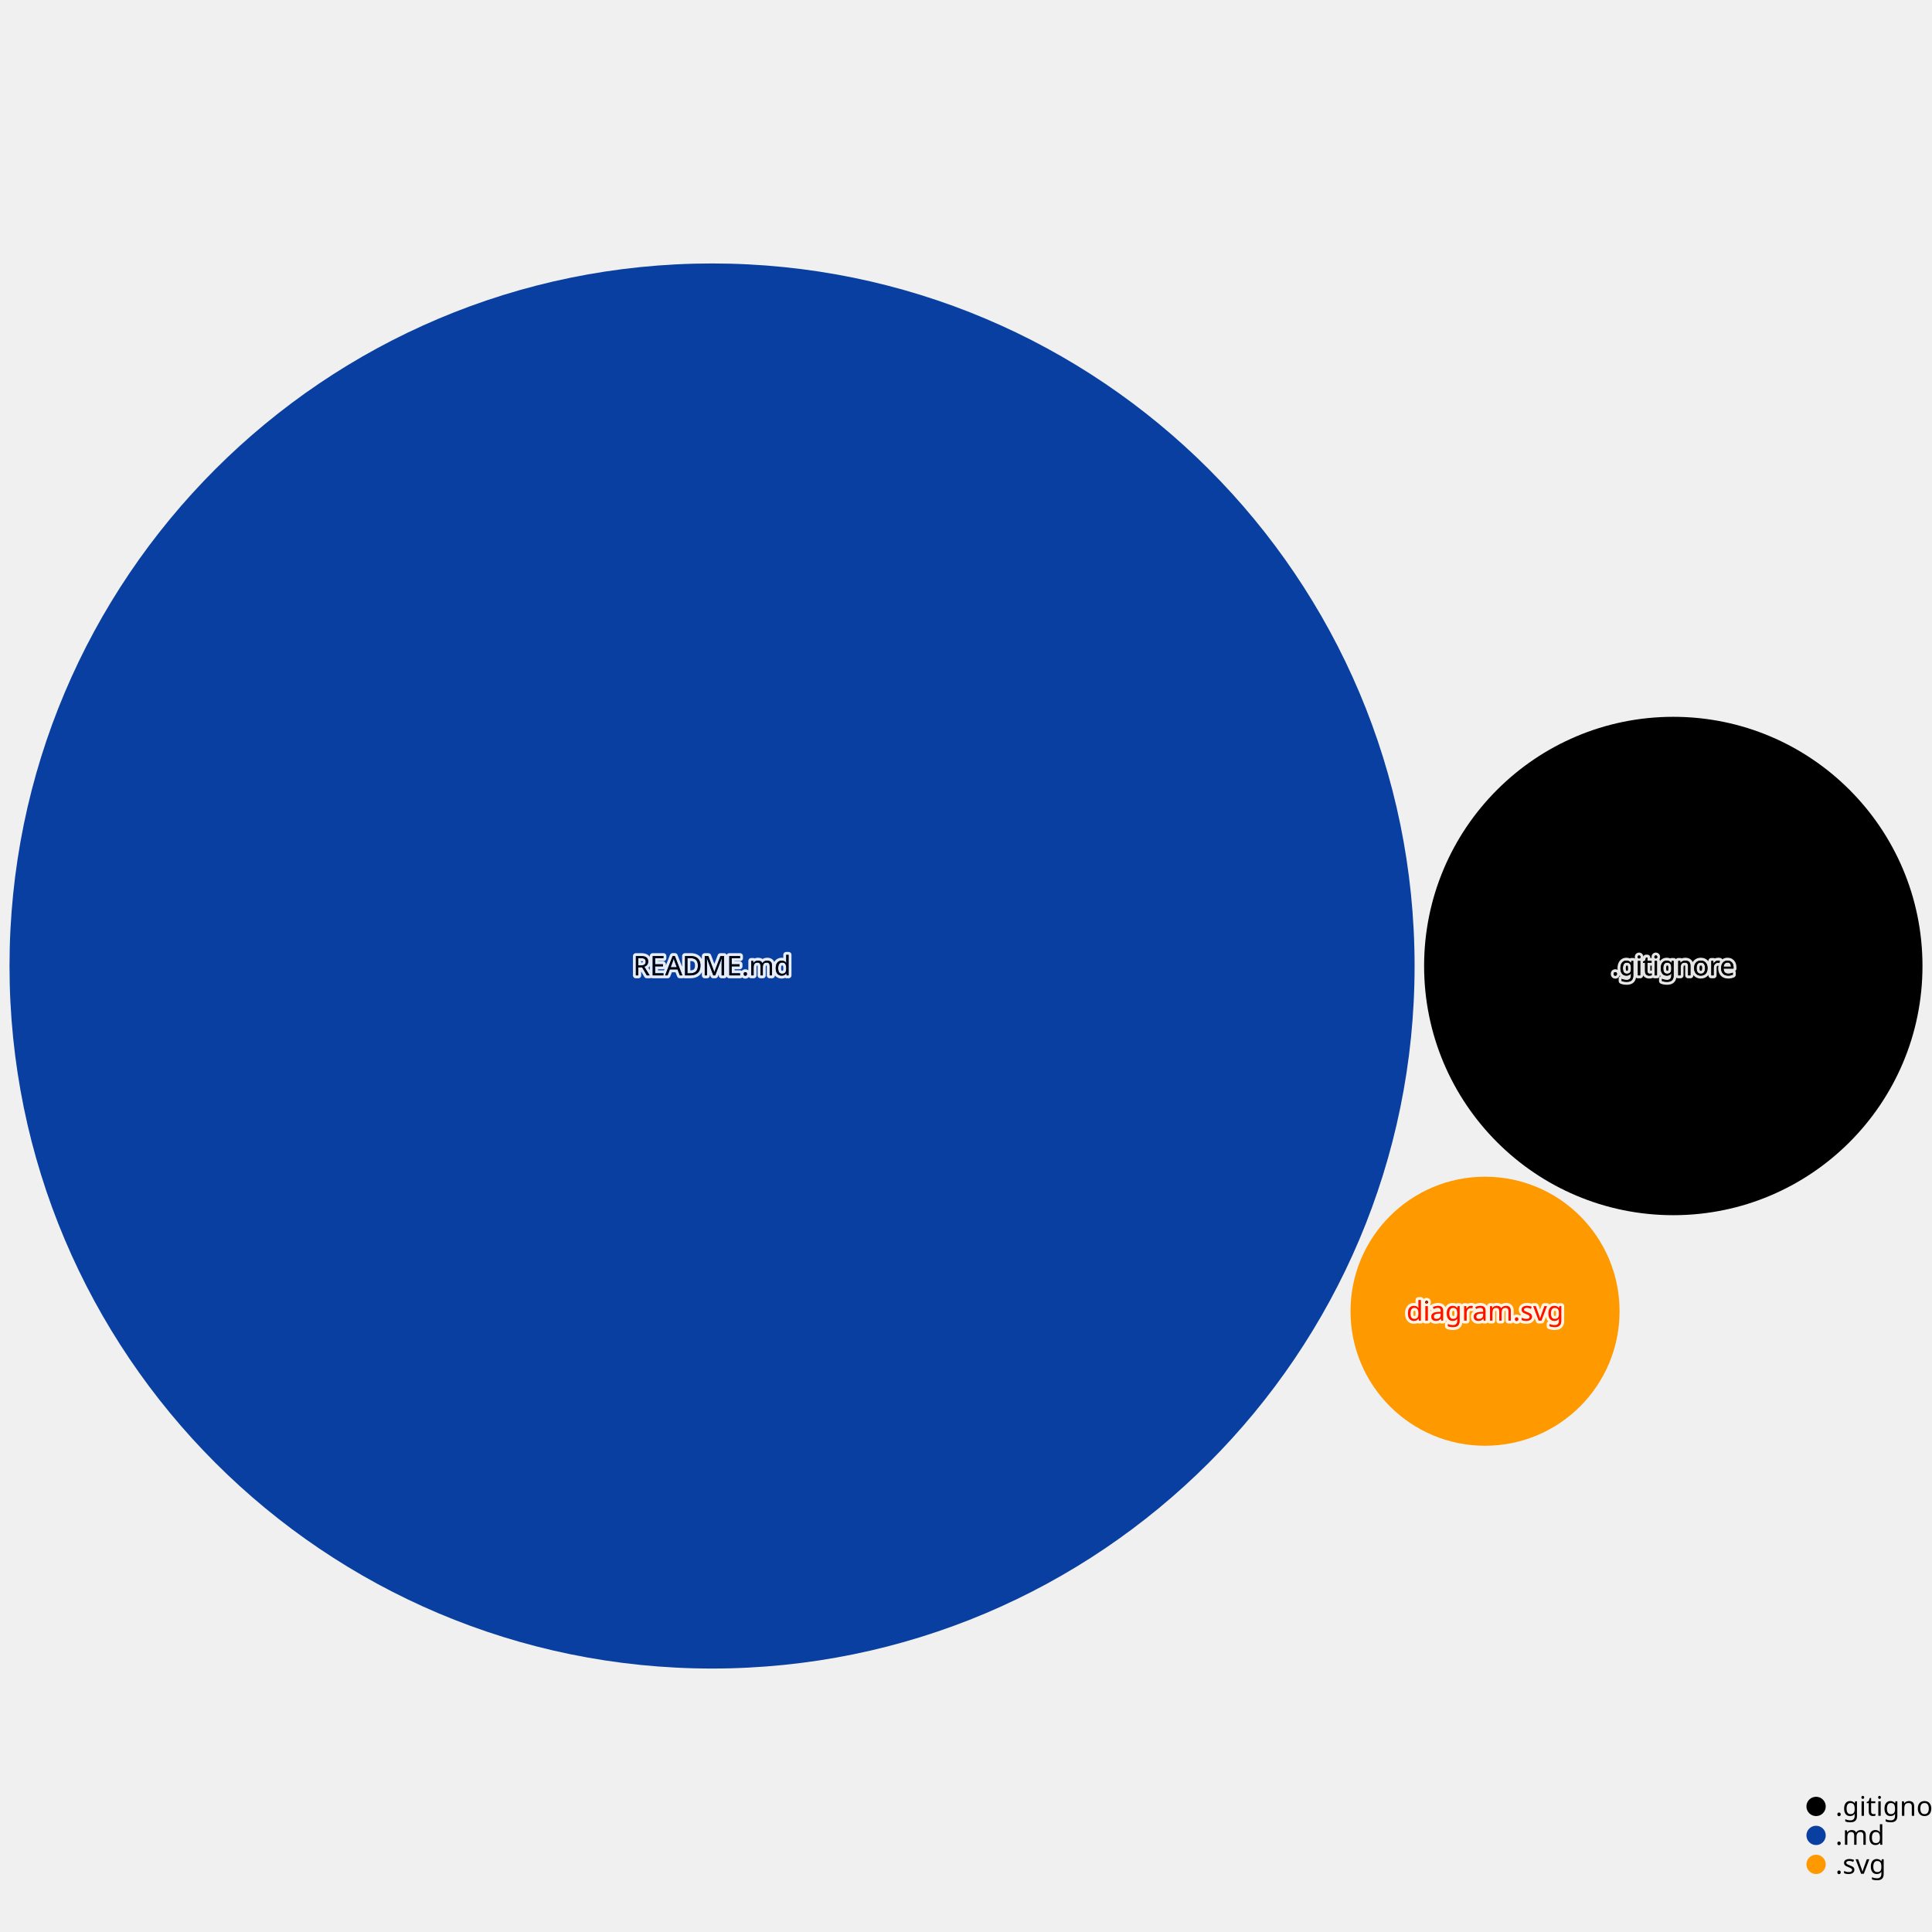
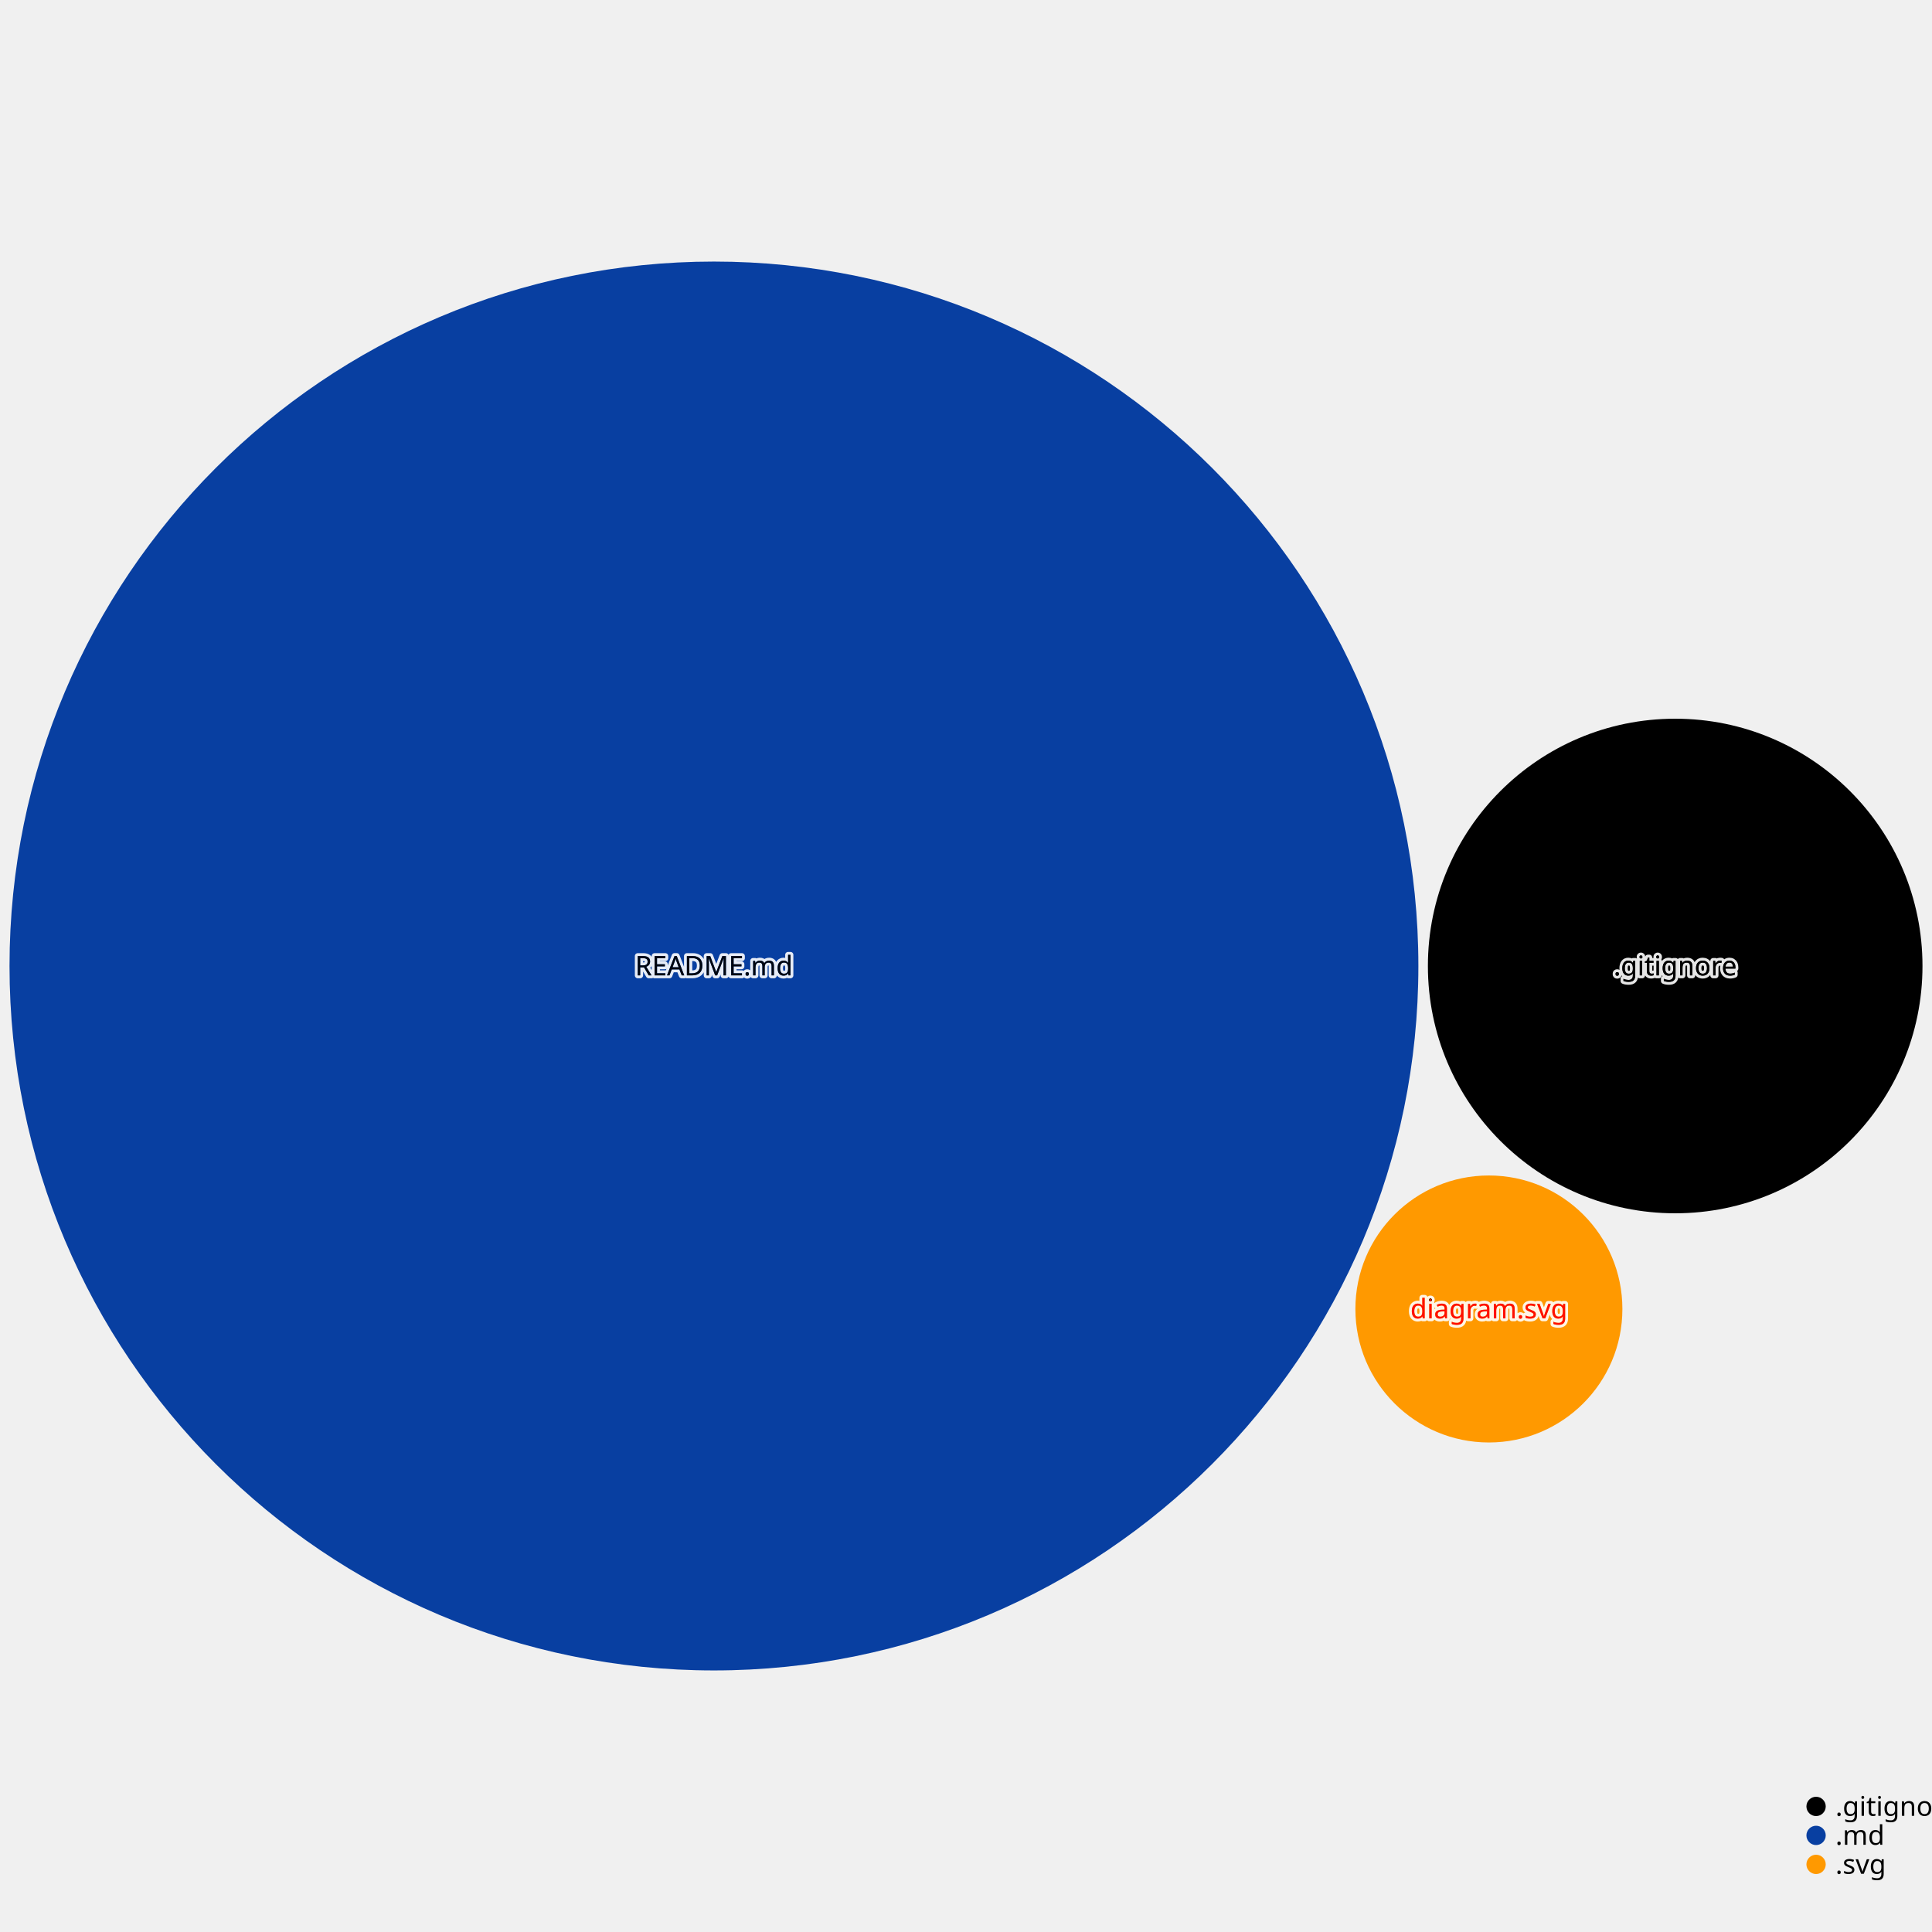
<svg xmlns="http://www.w3.org/2000/svg" width="1000" height="1000" style="background:white;font-family:sans-serif;overflow:visible">
  <defs>
    <filter id="glow" x="-50%" y="-50%" width="200%" height="200%">
      <feGaussianBlur stdDeviation="4" result="coloredBlur" />
      <feMerge>
        <feMergeNode in="coloredBlur" />
        <feMergeNode in="SourceGraphic" />
      </feMerge>
    </filter>
  </defs>
-   <g style="fill:#083fa1;transition:transform 0s ease-out, fill 0.1s ease-out" transform="translate(368.5583, 500)">
-     <circle style="transition:all 0.5s ease-out" r="363.632" stroke-width="0" stroke="#374151" />
+   <g style="fill:#083fa1;transition:transform 0s ease-out, fill 0.1s ease-out" transform="translate(369.5382, 500)">
+     <circle style="transition:all 0.5s ease-out" r="364.612" stroke-width="0" stroke="#374151" />
  </g>
-   <g style="fill:#000000;transition:transform 0s ease-out, fill 0.1s ease-out" transform="translate(866.0953, 500)">
-     <circle style="transition:all 0.5s ease-out" r="128.979" stroke-width="0" stroke="#374151" />
+   <g style="fill:#000000;transition:transform 0s ease-out, fill 0.1s ease-out" transform="translate(867.0751, 500)">
+     <circle style="transition:all 0.5s ease-out" r="127.999" stroke-width="0" stroke="#374151" />
  </g>
-   <g style="fill:#ff9900;transition:transform 0s ease-out, fill 0.1s ease-out" transform="translate(768.6539, 678.6918)">
-     <circle style="transition:all 0.5s ease-out" r="69.628" stroke-width="0" stroke="#374151" />
+   <g style="fill:#ff9900;transition:transform 0s ease-out, fill 0.1s ease-out" transform="translate(770.646, 677.5249)">
+     <circle style="transition:all 0.5s ease-out" r="69.099" stroke-width="0" stroke="#374151" />
  </g>
-   <g style="fill:#083fa1;transition:transform 0s ease-out" transform="translate(368.5583, 500)">
+   <g style="fill:#083fa1;transition:transform 0s ease-out" transform="translate(369.5382, 500)">
    <text style="pointer-events:none;opacity:0.9;font-size:14px;font-weight:500;transition:all 0.5s ease-out" fill="#4B5563" text-anchor="middle" dominant-baseline="middle" stroke="white" stroke-width="3" stroke-linejoin="round">README.md</text>
    <text style="pointer-events:none;opacity:1;font-size:14px;font-weight:500;transition:all 0.5s ease-out" text-anchor="middle" dominant-baseline="middle">README.md</text>
    <text style="pointer-events:none;opacity:0.9;font-size:14px;font-weight:500;mix-blend-mode:color-burn;transition:all 0.5s ease-out" fill="#110101" text-anchor="middle" dominant-baseline="middle">README.md</text>
  </g>
-   <g style="fill:#000000;transition:transform 0s ease-out" transform="translate(866.0953, 500)">
+   <g style="fill:#000000;transition:transform 0s ease-out" transform="translate(867.0751, 500)">
    <text style="pointer-events:none;opacity:0.9;font-size:14px;font-weight:500;transition:all 0.5s ease-out" fill="#4B5563" text-anchor="middle" dominant-baseline="middle" stroke="white" stroke-width="3" stroke-linejoin="round">.gitignore</text>
    <text style="pointer-events:none;opacity:1;font-size:14px;font-weight:500;transition:all 0.5s ease-out" text-anchor="middle" dominant-baseline="middle">.gitignore</text>
    <text style="pointer-events:none;opacity:0.9;font-size:14px;font-weight:500;mix-blend-mode:color-burn;transition:all 0.5s ease-out" fill="#110101" text-anchor="middle" dominant-baseline="middle">.gitignore</text>
  </g>
-   <g style="fill:#ff9900;transition:transform 0s ease-out" transform="translate(768.6539, 678.6918)">
+   <g style="fill:#ff9900;transition:transform 0s ease-out" transform="translate(770.646, 677.5249)">
    <text style="pointer-events:none;opacity:0.9;font-size:14px;font-weight:500;transition:all 0.5s ease-out" fill="#4B5563" text-anchor="middle" dominant-baseline="middle" stroke="white" stroke-width="3" stroke-linejoin="round">diagram.svg</text>
    <text style="pointer-events:none;opacity:1;font-size:14px;font-weight:500;transition:all 0.5s ease-out" text-anchor="middle" dominant-baseline="middle">diagram.svg</text>
    <text style="pointer-events:none;opacity:0.9;font-size:14px;font-weight:500;mix-blend-mode:color-burn;transition:all 0.5s ease-out" fill="#110101" text-anchor="middle" dominant-baseline="middle">diagram.svg</text>
  </g>
  <g transform="translate(940, 935)">
    <g transform="translate(0, 0)">
      <circle r="5" fill="#000000" />
      <text x="10" style="font-size:14px;font-weight:300" dominant-baseline="middle">.gitignore</text>
    </g>
    <g transform="translate(0, 15)">
      <circle r="5" fill="#083fa1" />
      <text x="10" style="font-size:14px;font-weight:300" dominant-baseline="middle">.md</text>
    </g>
    <g transform="translate(0, 30)">
      <circle r="5" fill="#ff9900" />
      <text x="10" style="font-size:14px;font-weight:300" dominant-baseline="middle">.svg</text>
    </g>
    <g fill="#9CA3AF" style="font-weight:300;font-style:italic;font-size:12px">each dot sized by file size</g>
  </g>
</svg>
